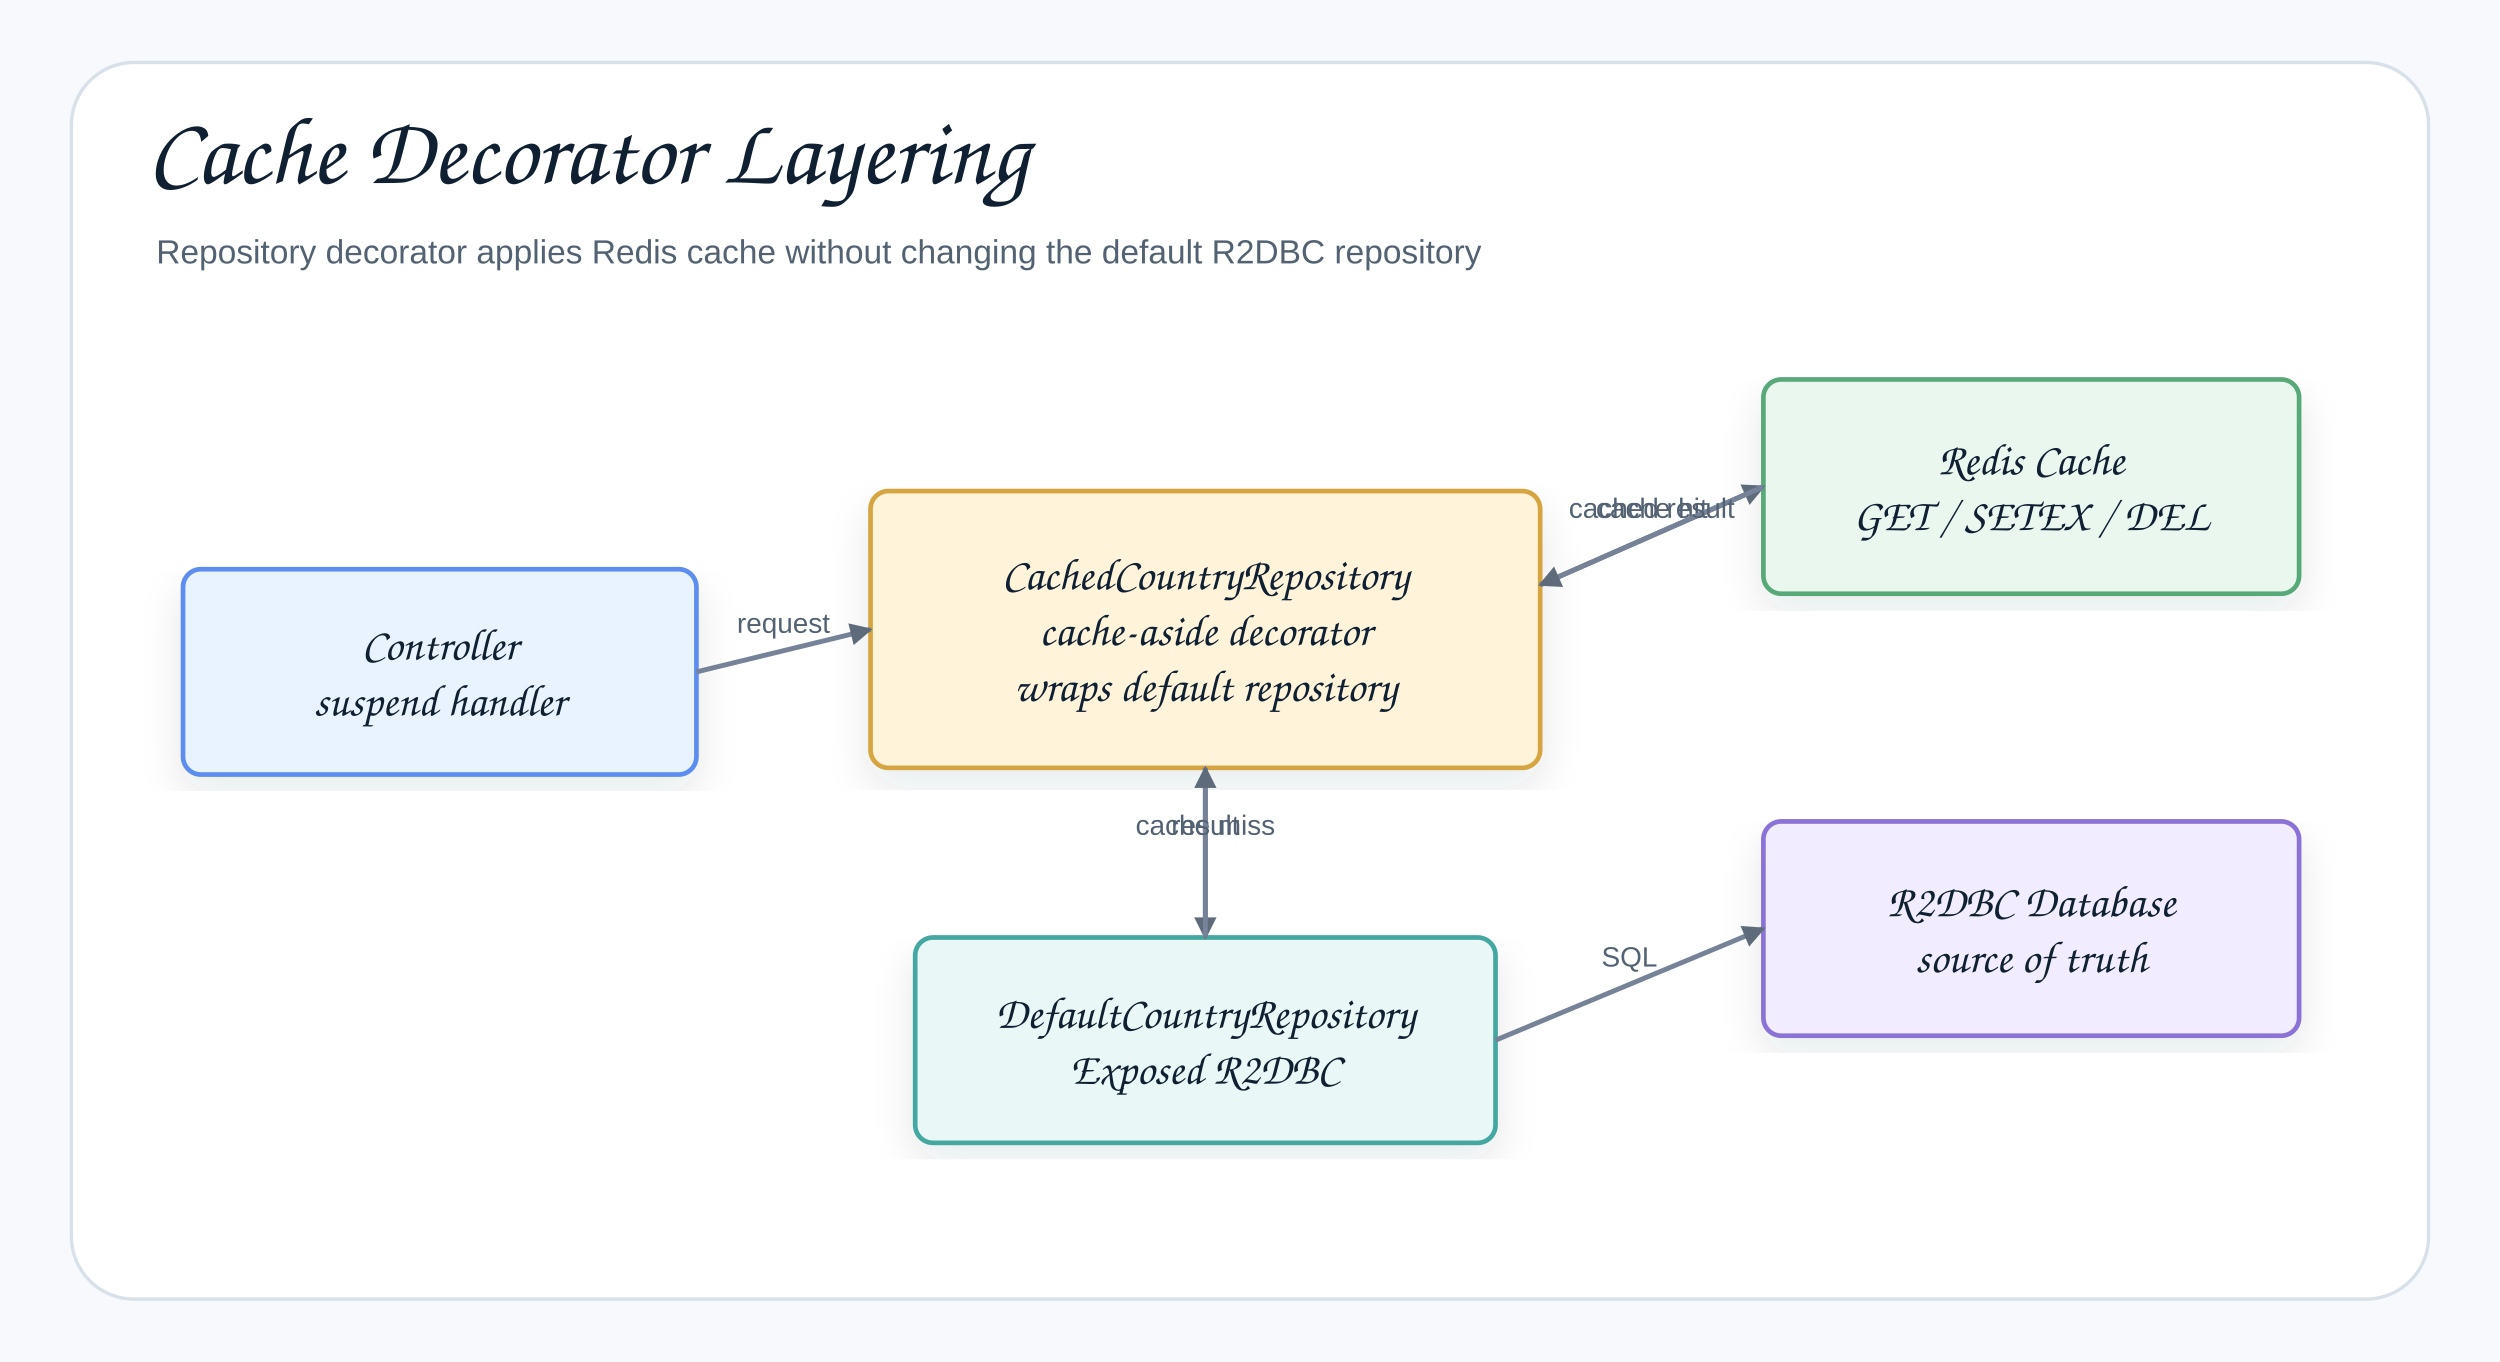
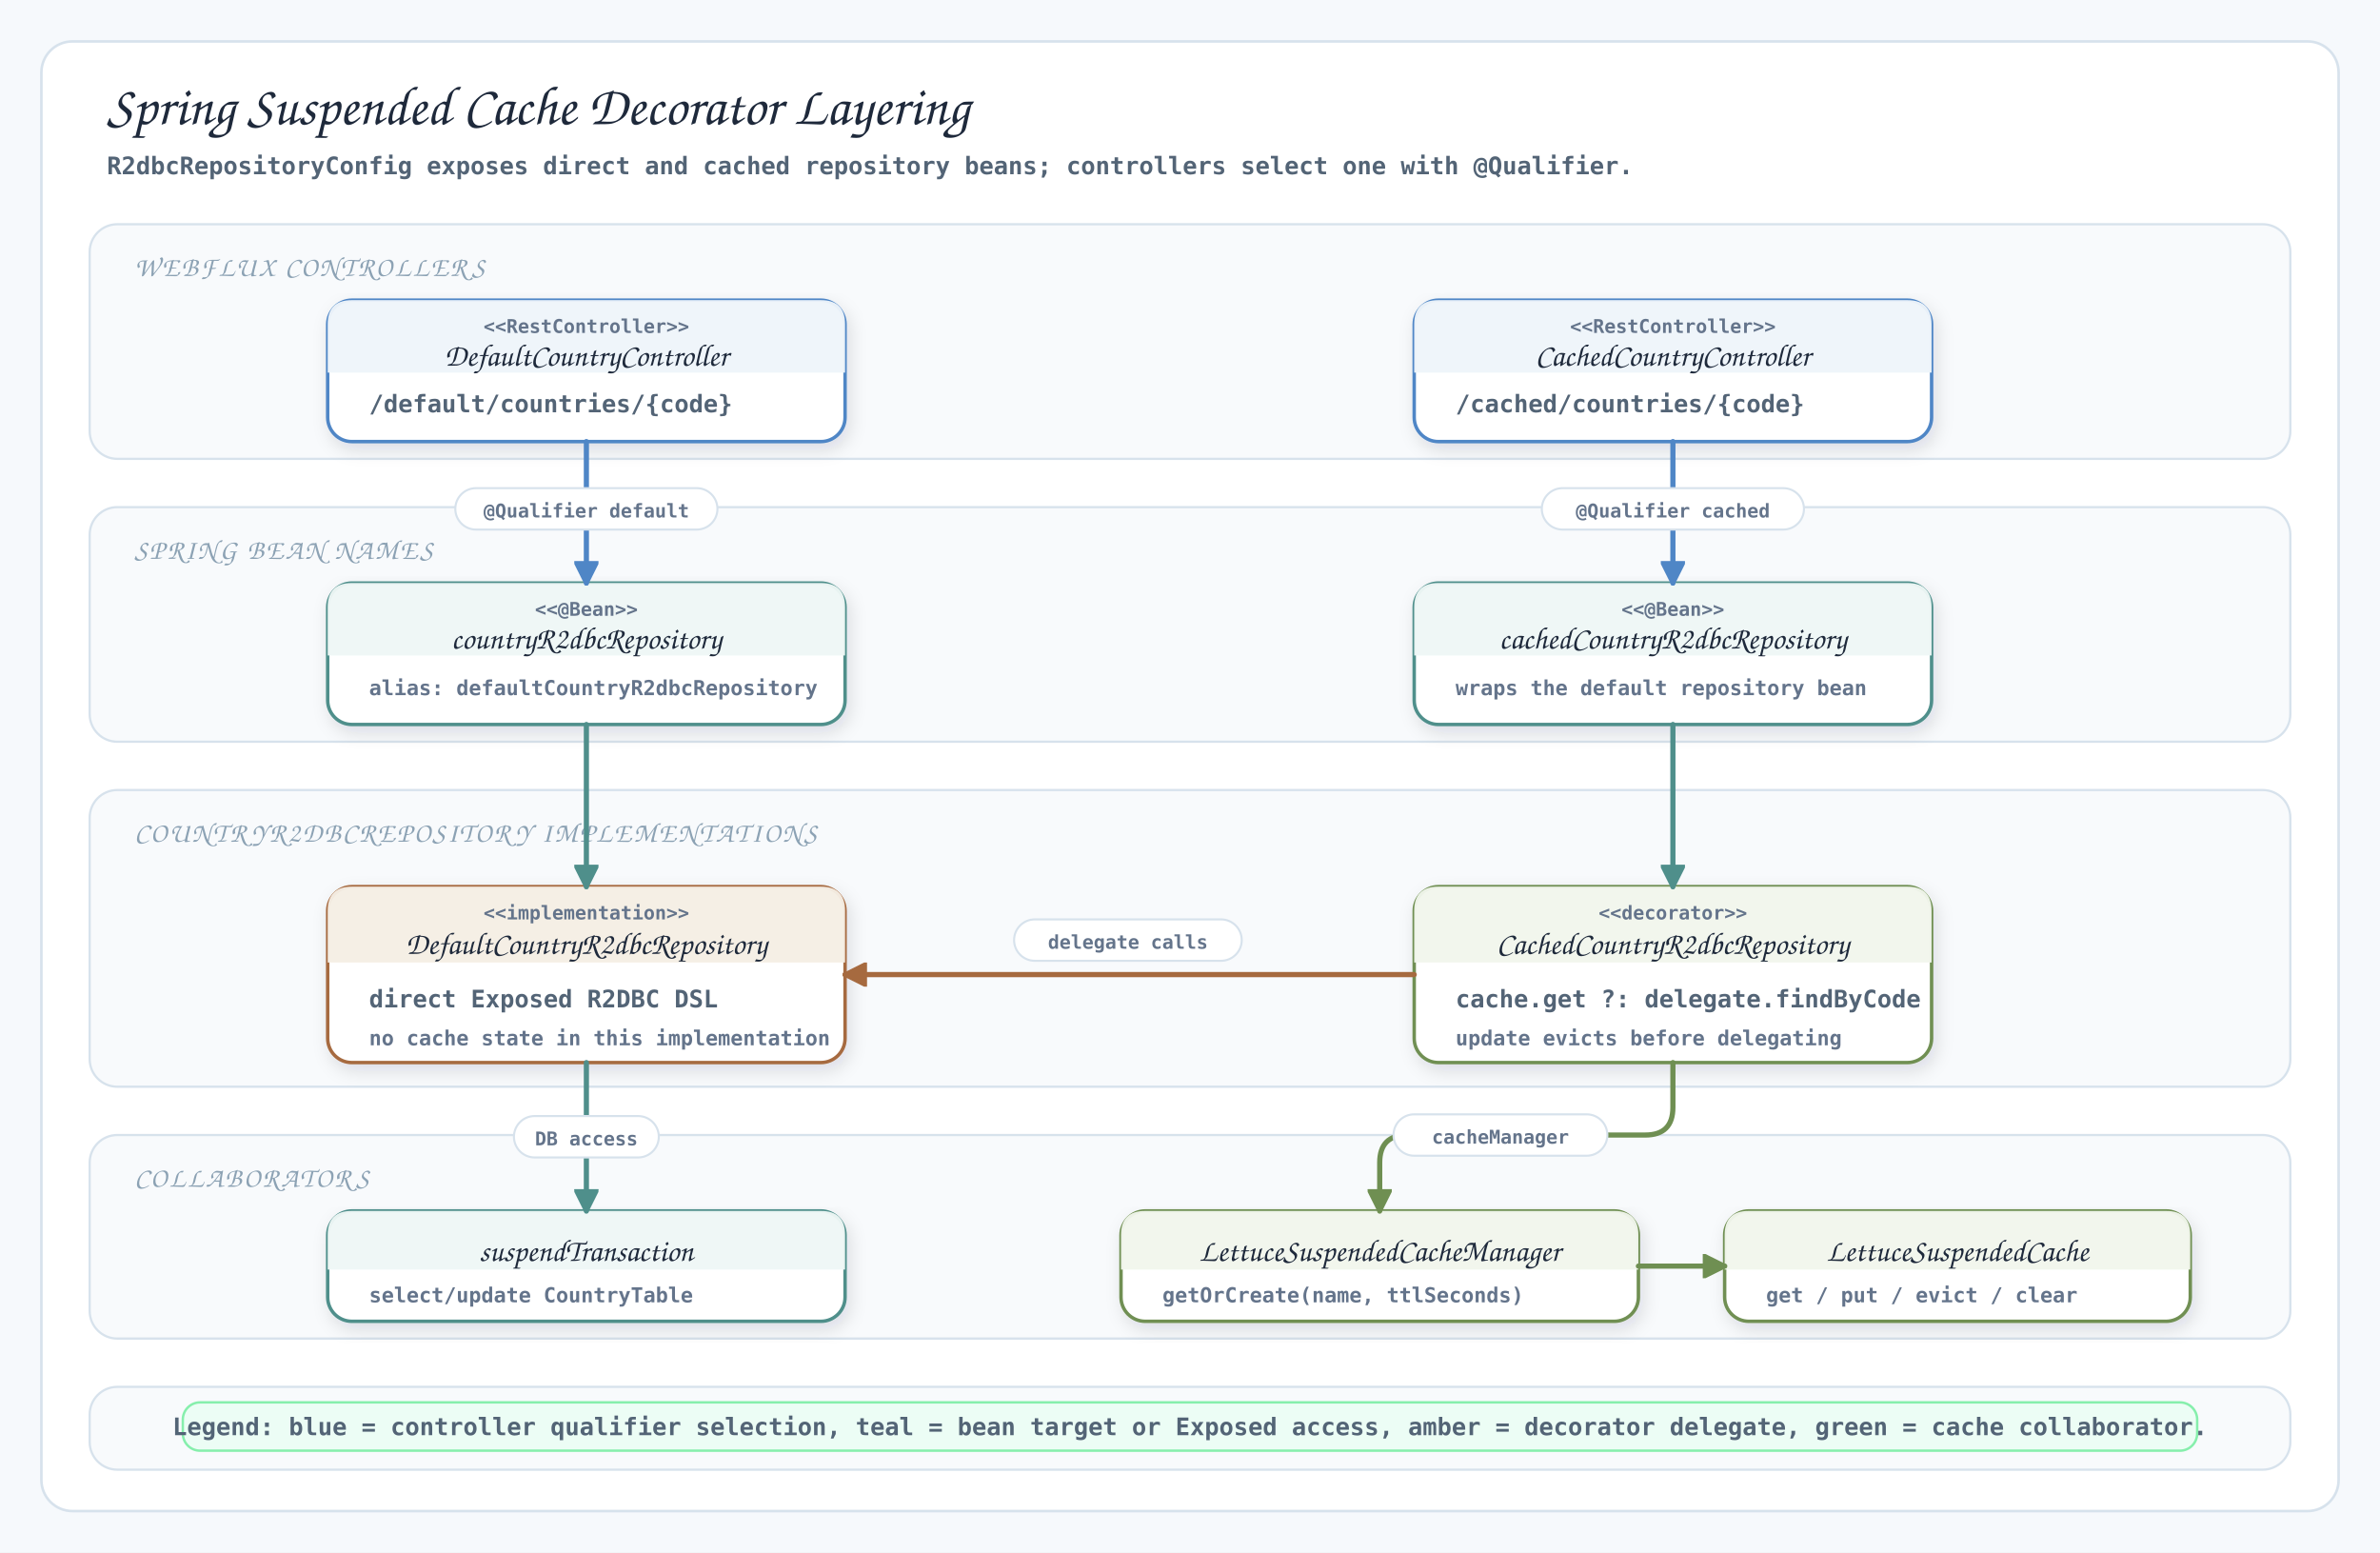
- <svg xmlns="http://www.w3.org/2000/svg" width="1120" height="610" viewBox="0 0 1120 610" role="img" aria-label="Cache Decorator Layering">
+ <svg xmlns="http://www.w3.org/2000/svg" viewBox="0 0 1380 900" width="1380" height="900" role="img" aria-label="Spring suspended cache decorator layering architecture">
  <defs>
-     <filter id="shadow" x="-8%" y="-8%" width="116%" height="116%">
-       <feDropShadow dx="0" dy="8" stdDeviation="9" flood-color="#1f2937" flood-opacity="0.10" />
+     <filter id="shadow" x="-10%" y="-10%" width="120%" height="130%">
+       <feDropShadow dx="2" dy="4" stdDeviation="5" flood-color="#1f2937" flood-opacity="0.12" />
    </filter>
-     <marker id="arrow" markerUnits="userSpaceOnUse" markerWidth="10" markerHeight="10" refX="9" refY="5" orient="auto">
-       <path d="M 0 0 L 10 5 L 0 10 Z" fill="#5D6B7A" />
+     <marker id="arrow-blue" viewBox="0 0 10 10" refX="9" refY="5" markerWidth="14" markerHeight="14" markerUnits="userSpaceOnUse" orient="auto">
+       <path d="M 0 0 L 10 5 L 0 10 Z" fill="#4f86c6" stroke="#4f86c6" stroke-dasharray="none" style="stroke-dasharray:none" />
+     </marker>
+     <marker id="arrow-green" viewBox="0 0 10 10" refX="9" refY="5" markerWidth="14" markerHeight="14" markerUnits="userSpaceOnUse" orient="auto">
+       <path d="M 0 0 L 10 5 L 0 10 Z" fill="#6f8f52" stroke="#6f8f52" stroke-dasharray="none" style="stroke-dasharray:none" />
+     </marker>
+     <marker id="arrow-amber" viewBox="0 0 10 10" refX="9" refY="5" markerWidth="14" markerHeight="14" markerUnits="userSpaceOnUse" orient="auto">
+       <path d="M 0 0 L 10 5 L 0 10 Z" fill="#a66a3f" stroke="#a66a3f" stroke-dasharray="none" style="stroke-dasharray:none" />
+     </marker>
+     <marker id="arrow-teal" viewBox="0 0 10 10" refX="9" refY="5" markerWidth="14" markerHeight="14" markerUnits="userSpaceOnUse" orient="auto">
+       <path d="M 0 0 L 10 5 L 0 10 Z" fill="#4f8f8b" stroke="#4f8f8b" stroke-dasharray="none" style="stroke-dasharray:none" />
    </marker>
    <style>
-     .canvas{fill:#f7f9fc}.frame{fill:#fff;stroke:#d8e0ea;stroke-width:1.5}
-     .title{font-family:"Architects Daughter","Comic Sans MS","Comic Sans",cursive;font-size:43px;font-weight:400;fill:#102033}
-     .subtitle{font-family:"Comic Sans MS","Comic Sans","Comic Neue",Arial,sans-serif;font-size:15px;font-weight:400;fill:#536273}
-     .label{font-family:"Architects Daughter","Comic Sans MS","Comic Sans",cursive;font-size:24px;font-weight:400;fill:#102033}
-     .smallLabel{font-family:"Architects Daughter","Comic Sans MS","Comic Sans",cursive;font-size:20px;font-weight:400;fill:#102033}
-     .mono{font-family:"Comic Sans MS","Comic Sans","Comic Neue",Arial,sans-serif;font-size:12.5px;font-weight:400;fill:#102033}
-     .small{font-family:"Comic Sans MS","Comic Sans","Comic Neue",Arial,sans-serif;font-size:12.5px;font-weight:400;fill:#536273}
-     .card{stroke-width:2.1;filter:url(#shadow)}.soft{stroke-width:1.7}
-     .line{stroke:#758297;stroke-width:2.2;fill:none;marker-end:url(#arrow)}
-     .plain{stroke:#758297;stroke-width:2.0;fill:none}.dash{stroke:#758297;stroke-width:2.0;stroke-dasharray:7 6;fill:none;marker-end:url(#arrow)}
-   </style>
+       .canvas{fill:#f6f9fc}
+       .frame{fill:#fff;stroke:#d7e2ec;stroke-width:1.5}
+       .lane{fill:#f8fafc;stroke:#d7e2ec;stroke-width:1.3}
+       .card{filter:url(#shadow)}
+       .header{opacity:.96}
+       .title{font-family:"Architects Daughter","Comic Sans MS",cursive;font-size:32px;fill:#1e293b}
+       .subtitle,.detail,.note{font-family:"Comic Mono","SFMono-Regular",monospace;font-size:14px;fill:#536476;font-weight:700}
+       .small{font-family:"Comic Mono","SFMono-Regular",monospace;font-size:12px;fill:#64748b;font-weight:700}
+       .tiny{font-family:"Comic Mono","SFMono-Regular",monospace;font-size:11px;fill:#64748b;font-weight:700}
+       .laneTitle{font-family:"Architects Daughter","Comic Sans MS",cursive;font-size:16px;letter-spacing:.08em;fill:#8ca2b4}
+       .cardTitle{font-family:"Architects Daughter","Comic Sans MS",cursive;font-size:18px;fill:#1e293b}
+       .connector{fill:none;stroke-width:3;stroke-linecap:round;stroke-linejoin:round}
+       .labelPill{fill:#fff;stroke:#d7e2ec;stroke-width:1.2}
+       .noteBox{fill:#ecfdf5;stroke:#86efac;stroke-width:1.4}
+     </style>
  </defs>
-   <rect class="canvas" width="1120" height="610" />
-   <rect class="frame" x="32" y="28" width="1056" height="554" rx="28" />
-   <text class="title" x="66" y="82">Cache Decorator Layering</text>
-   <text class="subtitle" x="70" y="118">Repository decorator applies Redis cache without changing the default R2DBC repository</text>
-   <g transform="translate(82,255)">
-     <rect class="card" x="0" y="0" width="230" height="92" rx="8" fill="#E8F3FF" stroke="#5B8DEF" />
-     <text class="smallLabel" x="115" y="40.5" text-anchor="middle">Controller</text>
-     <text class="smallLabel" x="115" y="65.5" text-anchor="middle">suspend handler</text>
+   <rect width="1380" height="900" class="canvas" />
+   <rect x="24" y="24" width="1332" height="852" rx="18" class="frame" />
+   <text x="62" y="72" class="title">Spring Suspended Cache Decorator Layering</text>
+   <text x="62" y="101" class="subtitle">R2dbcRepositoryConfig exposes direct and cached repository beans; controllers select one with @Qualifier.</text>
+   <rect x="52" y="130" width="1276" height="136" rx="16" class="lane" />
+   <text x="78" y="160" class="laneTitle">WEBFLUX CONTROLLERS</text>
+   <rect x="52" y="294" width="1276" height="136" rx="16" class="lane" />
+   <text x="78" y="324" class="laneTitle">SPRING BEAN NAMES</text>
+   <rect x="52" y="458" width="1276" height="172" rx="16" class="lane" />
+   <text x="78" y="488" class="laneTitle">COUNTRYR2DBCREPOSITORY IMPLEMENTATIONS</text>
+   <rect x="52" y="658" width="1276" height="118" rx="16" class="lane" />
+   <text x="78" y="688" class="laneTitle">COLLABORATORS</text>
+   <rect x="52" y="804" width="1276" height="48" rx="16" class="lane" />
+   <g data-card="DefaultCountryController" data-x="190" data-y="174" data-width="300" data-height="82">
+     <rect x="190" y="174" width="300" height="82" rx="14" fill="#fff" stroke="#4f86c6" stroke-width="2" class="card" />
+     <path class="header" d="M190,216 L190,188 Q190,174 204,174 L476,174 Q490,174 490,188 L490,216 Z" fill="#eef5fa" />
+     <text x="340" y="193" class="tiny" text-anchor="middle">&lt;&lt;RestController&gt;&gt;</text>
+     <text x="340" y="212" class="cardTitle" text-anchor="middle">DefaultCountryController</text>
+     <text x="214" y="239" class="detail">/default/countries/{code}</text>
  </g>
-   <g transform="translate(390,220)">
-     <rect class="card" x="0" y="0" width="300" height="124" rx="8" fill="#FFF3D9" stroke="#D6A441" />
-     <text class="smallLabel" x="150" y="44" text-anchor="middle">CachedCountryRepository</text>
-     <text class="smallLabel" x="150" y="69" text-anchor="middle">cache-aside decorator</text>
-     <text class="smallLabel" x="150" y="94" text-anchor="middle">wraps default repository</text>
+   <g data-card="CachedCountryController" data-x="820" data-y="174" data-width="300" data-height="82">
+     <rect x="820" y="174" width="300" height="82" rx="14" fill="#fff" stroke="#4f86c6" stroke-width="2" class="card" />
+     <path class="header" d="M820,216 L820,188 Q820,174 834,174 L1106,174 Q1120,174 1120,188 L1120,216 Z" fill="#eef5fa" />
+     <text x="970" y="193" class="tiny" text-anchor="middle">&lt;&lt;RestController&gt;&gt;</text>
+     <text x="970" y="212" class="cardTitle" text-anchor="middle">CachedCountryController</text>
+     <text x="844" y="239" class="detail">/cached/countries/{code}</text>
  </g>
-   <g transform="translate(790,170)">
-     <rect class="card" x="0" y="0" width="240" height="96" rx="8" fill="#EAF7EF" stroke="#58A978" />
-     <text class="smallLabel" x="120" y="42.5" text-anchor="middle">Redis Cache</text>
-     <text class="smallLabel" x="120" y="67.5" text-anchor="middle">GET / SETEX / DEL</text>
+   <g data-card="default repository bean" data-x="190" data-y="338" data-width="300" data-height="82">
+     <rect x="190" y="338" width="300" height="82" rx="14" fill="#fff" stroke="#4f8f8b" stroke-width="2" class="card" />
+     <path class="header" d="M190,380 L190,352 Q190,338 204,338 L476,338 Q490,338 490,352 L490,380 Z" fill="#eef7f6" />
+     <text x="340" y="357" class="tiny" text-anchor="middle">&lt;&lt;@Bean&gt;&gt;</text>
+     <text x="340" y="376" class="cardTitle" text-anchor="middle">countryR2dbcRepository</text>
+     <text x="214" y="403" class="small">alias: defaultCountryR2dbcRepository</text>
  </g>
-   <g transform="translate(790,368)">
-     <rect class="card" x="0" y="0" width="240" height="96" rx="8" fill="#F1ECFF" stroke="#8A72D6" />
-     <text class="smallLabel" x="120" y="42.5" text-anchor="middle">R2DBC Database</text>
-     <text class="smallLabel" x="120" y="67.5" text-anchor="middle">source of truth</text>
+   <g data-card="cached repository bean" data-x="820" data-y="338" data-width="300" data-height="82">
+     <rect x="820" y="338" width="300" height="82" rx="14" fill="#fff" stroke="#4f8f8b" stroke-width="2" class="card" />
+     <path class="header" d="M820,380 L820,352 Q820,338 834,338 L1106,338 Q1120,338 1120,352 L1120,380 Z" fill="#eef7f6" />
+     <text x="970" y="357" class="tiny" text-anchor="middle">&lt;&lt;@Bean&gt;&gt;</text>
+     <text x="970" y="376" class="cardTitle" text-anchor="middle">cachedCountryR2dbcRepository</text>
+     <text x="844" y="403" class="small">wraps the default repository bean</text>
  </g>
-   <g transform="translate(410,420)">
-     <rect class="card" x="0" y="0" width="260" height="92" rx="8" fill="#E9F7F6" stroke="#45A7A1" />
-     <text class="smallLabel" x="130" y="40.5" text-anchor="middle">DefaultCountryRepository</text>
-     <text class="smallLabel" x="130" y="65.5" text-anchor="middle">Exposed R2DBC</text>
+   <g data-card="DefaultCountryR2dbcRepository" data-x="190" data-y="514" data-width="300" data-height="102">
+     <rect x="190" y="514" width="300" height="102" rx="14" fill="#fff" stroke="#a66a3f" stroke-width="2" class="card" />
+     <path class="header" d="M190,558 L190,528 Q190,514 204,514 L476,514 Q490,514 490,528 L490,558 Z" fill="#f5eee4" />
+     <text x="340" y="533" class="tiny" text-anchor="middle">&lt;&lt;implementation&gt;&gt;</text>
+     <text x="340" y="553" class="cardTitle" text-anchor="middle">DefaultCountryR2dbcRepository</text>
+     <text x="214" y="584" class="detail">direct Exposed R2DBC DSL</text>
+     <text x="214" y="606" class="small">no cache state in this implementation</text>
  </g>
-   <path class="line" d="M312 301 L390 282" data-connector="line" />
-   <text class="small" x="351" y="283.5" text-anchor="middle">request</text>
-   <path class="line" d="M690 262 L790 218" data-connector="line" />
-   <text class="small" x="740" y="232" text-anchor="middle">cache hit</text>
-   <path class="line" d="M540 344 L540 420" data-connector="line" />
-   <text class="small" x="540" y="374" text-anchor="middle">cache miss</text>
-   <path class="line" d="M670 466 L790 416" data-connector="line" />
-   <text class="small" x="730" y="433" text-anchor="middle">SQL</text>
-   <path class="line" d="M540 420 L540 344" data-connector="line" />
-   <text class="small" x="540" y="374" text-anchor="middle">result</text>
-   <path class="line" d="M790 218 L690 262" data-connector="line" />
-   <text class="small" x="740" y="232" text-anchor="middle">cached result</text>
+   <g data-card="CachedCountryR2dbcRepository" data-x="820" data-y="514" data-width="300" data-height="102">
+     <rect x="820" y="514" width="300" height="102" rx="14" fill="#fff" stroke="#6f8f52" stroke-width="2" class="card" />
+     <path class="header" d="M820,558 L820,528 Q820,514 834,514 L1106,514 Q1120,514 1120,528 L1120,558 Z" fill="#f1f6ec" />
+     <text x="970" y="533" class="tiny" text-anchor="middle">&lt;&lt;decorator&gt;&gt;</text>
+     <text x="970" y="553" class="cardTitle" text-anchor="middle">CachedCountryR2dbcRepository</text>
+     <text x="844" y="584" class="detail">cache.get ?: delegate.findByCode</text>
+     <text x="844" y="606" class="small">update evicts before delegating</text>
+   </g>
+   <g data-card="suspendTransaction" data-x="190" data-y="702" data-width="300" data-height="64">
+     <rect x="190" y="702" width="300" height="64" rx="14" fill="#fff" stroke="#4f8f8b" stroke-width="2" class="card" />
+     <path class="header" d="M190,736 L190,716 Q190,702 204,702 L476,702 Q490,702 490,716 L490,736 Z" fill="#eef7f6" />
+     <text x="340" y="731" class="cardTitle" text-anchor="middle">suspendTransaction</text>
+     <text x="214" y="755" class="small">select/update CountryTable</text>
+   </g>
+   <g data-card="LettuceSuspendedCacheManager" data-x="650" data-y="702" data-width="300" data-height="64">
+     <rect x="650" y="702" width="300" height="64" rx="14" fill="#fff" stroke="#6f8f52" stroke-width="2" class="card" />
+     <path class="header" d="M650,736 L650,716 Q650,702 664,702 L936,702 Q950,702 950,716 L950,736 Z" fill="#f1f6ec" />
+     <text x="800" y="731" class="cardTitle" text-anchor="middle">LettuceSuspendedCacheManager</text>
+     <text x="674" y="755" class="small">getOrCreate(name, ttlSeconds)</text>
+   </g>
+   <g data-card="LettuceSuspendedCache" data-x="1000" data-y="702" data-width="270" data-height="64">
+     <rect x="1000" y="702" width="270" height="64" rx="14" fill="#fff" stroke="#6f8f52" stroke-width="2" class="card" />
+     <path class="header" d="M1000,736 L1000,716 Q1000,702 1014,702 L1256,702 Q1270,702 1270,716 L1270,736 Z" fill="#f1f6ec" />
+     <text x="1135" y="731" class="cardTitle" text-anchor="middle">LettuceSuspendedCache</text>
+     <text x="1024" y="755" class="small">get / put / evict / clear</text>
+   </g>
+   <path class="connector" data-connector="default-qualifier" d="M340 256 L340 338" stroke="#4f86c6" marker-end="url(#arrow-blue)" />
+   <rect x="264" y="283" width="152" height="24" rx="12" class="labelPill" />
+   <text x="340" y="300" class="tiny" text-anchor="middle">@Qualifier default</text>
+   <path class="connector" data-connector="cached-qualifier" d="M970 256 L970 338" stroke="#4f86c6" marker-end="url(#arrow-blue)" />
+   <rect x="894" y="283" width="152" height="24" rx="12" class="labelPill" />
+   <text x="970" y="300" class="tiny" text-anchor="middle">@Qualifier cached</text>
+   <path class="connector" data-connector="default-bean-target" d="M340 420 L340 514" stroke="#4f8f8b" marker-end="url(#arrow-teal)" />
+   <path class="connector" data-connector="cached-bean-target" d="M970 420 L970 514" stroke="#4f8f8b" marker-end="url(#arrow-teal)" />
+   <path class="connector" data-connector="decorator-delegate" d="M820 565 L490 565" stroke="#a66a3f" marker-end="url(#arrow-amber)" />
+   <rect x="588" y="533" width="132" height="24" rx="12" class="labelPill" />
+   <text x="654" y="550" class="tiny" text-anchor="middle">delegate calls</text>
+   <path class="connector" data-connector="default-db" d="M340 616 L340 702" stroke="#4f8f8b" marker-end="url(#arrow-teal)" />
+   <rect x="298" y="647" width="84" height="24" rx="12" class="labelPill" />
+   <text x="340" y="664" class="tiny" text-anchor="middle">DB access</text>
+   <path class="connector" data-connector="cache-manager" d="M970 616 L970 642 Q970 658 954 658 L816 658 Q800 658 800 674 L800 702" stroke="#6f8f52" marker-end="url(#arrow-green)" />
+   <rect x="808" y="646" width="124" height="24" rx="12" class="labelPill" />
+   <text x="870" y="663" class="tiny" text-anchor="middle">cacheManager</text>
+   <path class="connector" data-connector="cache-create" d="M950 734 L1000 734" stroke="#6f8f52" marker-end="url(#arrow-green)" />
+   <rect x="106" y="813" width="1168" height="28" rx="10" class="noteBox" />
+   <text x="690" y="832" class="note" text-anchor="middle">Legend: blue = controller qualifier selection, teal = bean target or Exposed access, amber = decorator delegate, green = cache collaborator.</text>
</svg>
